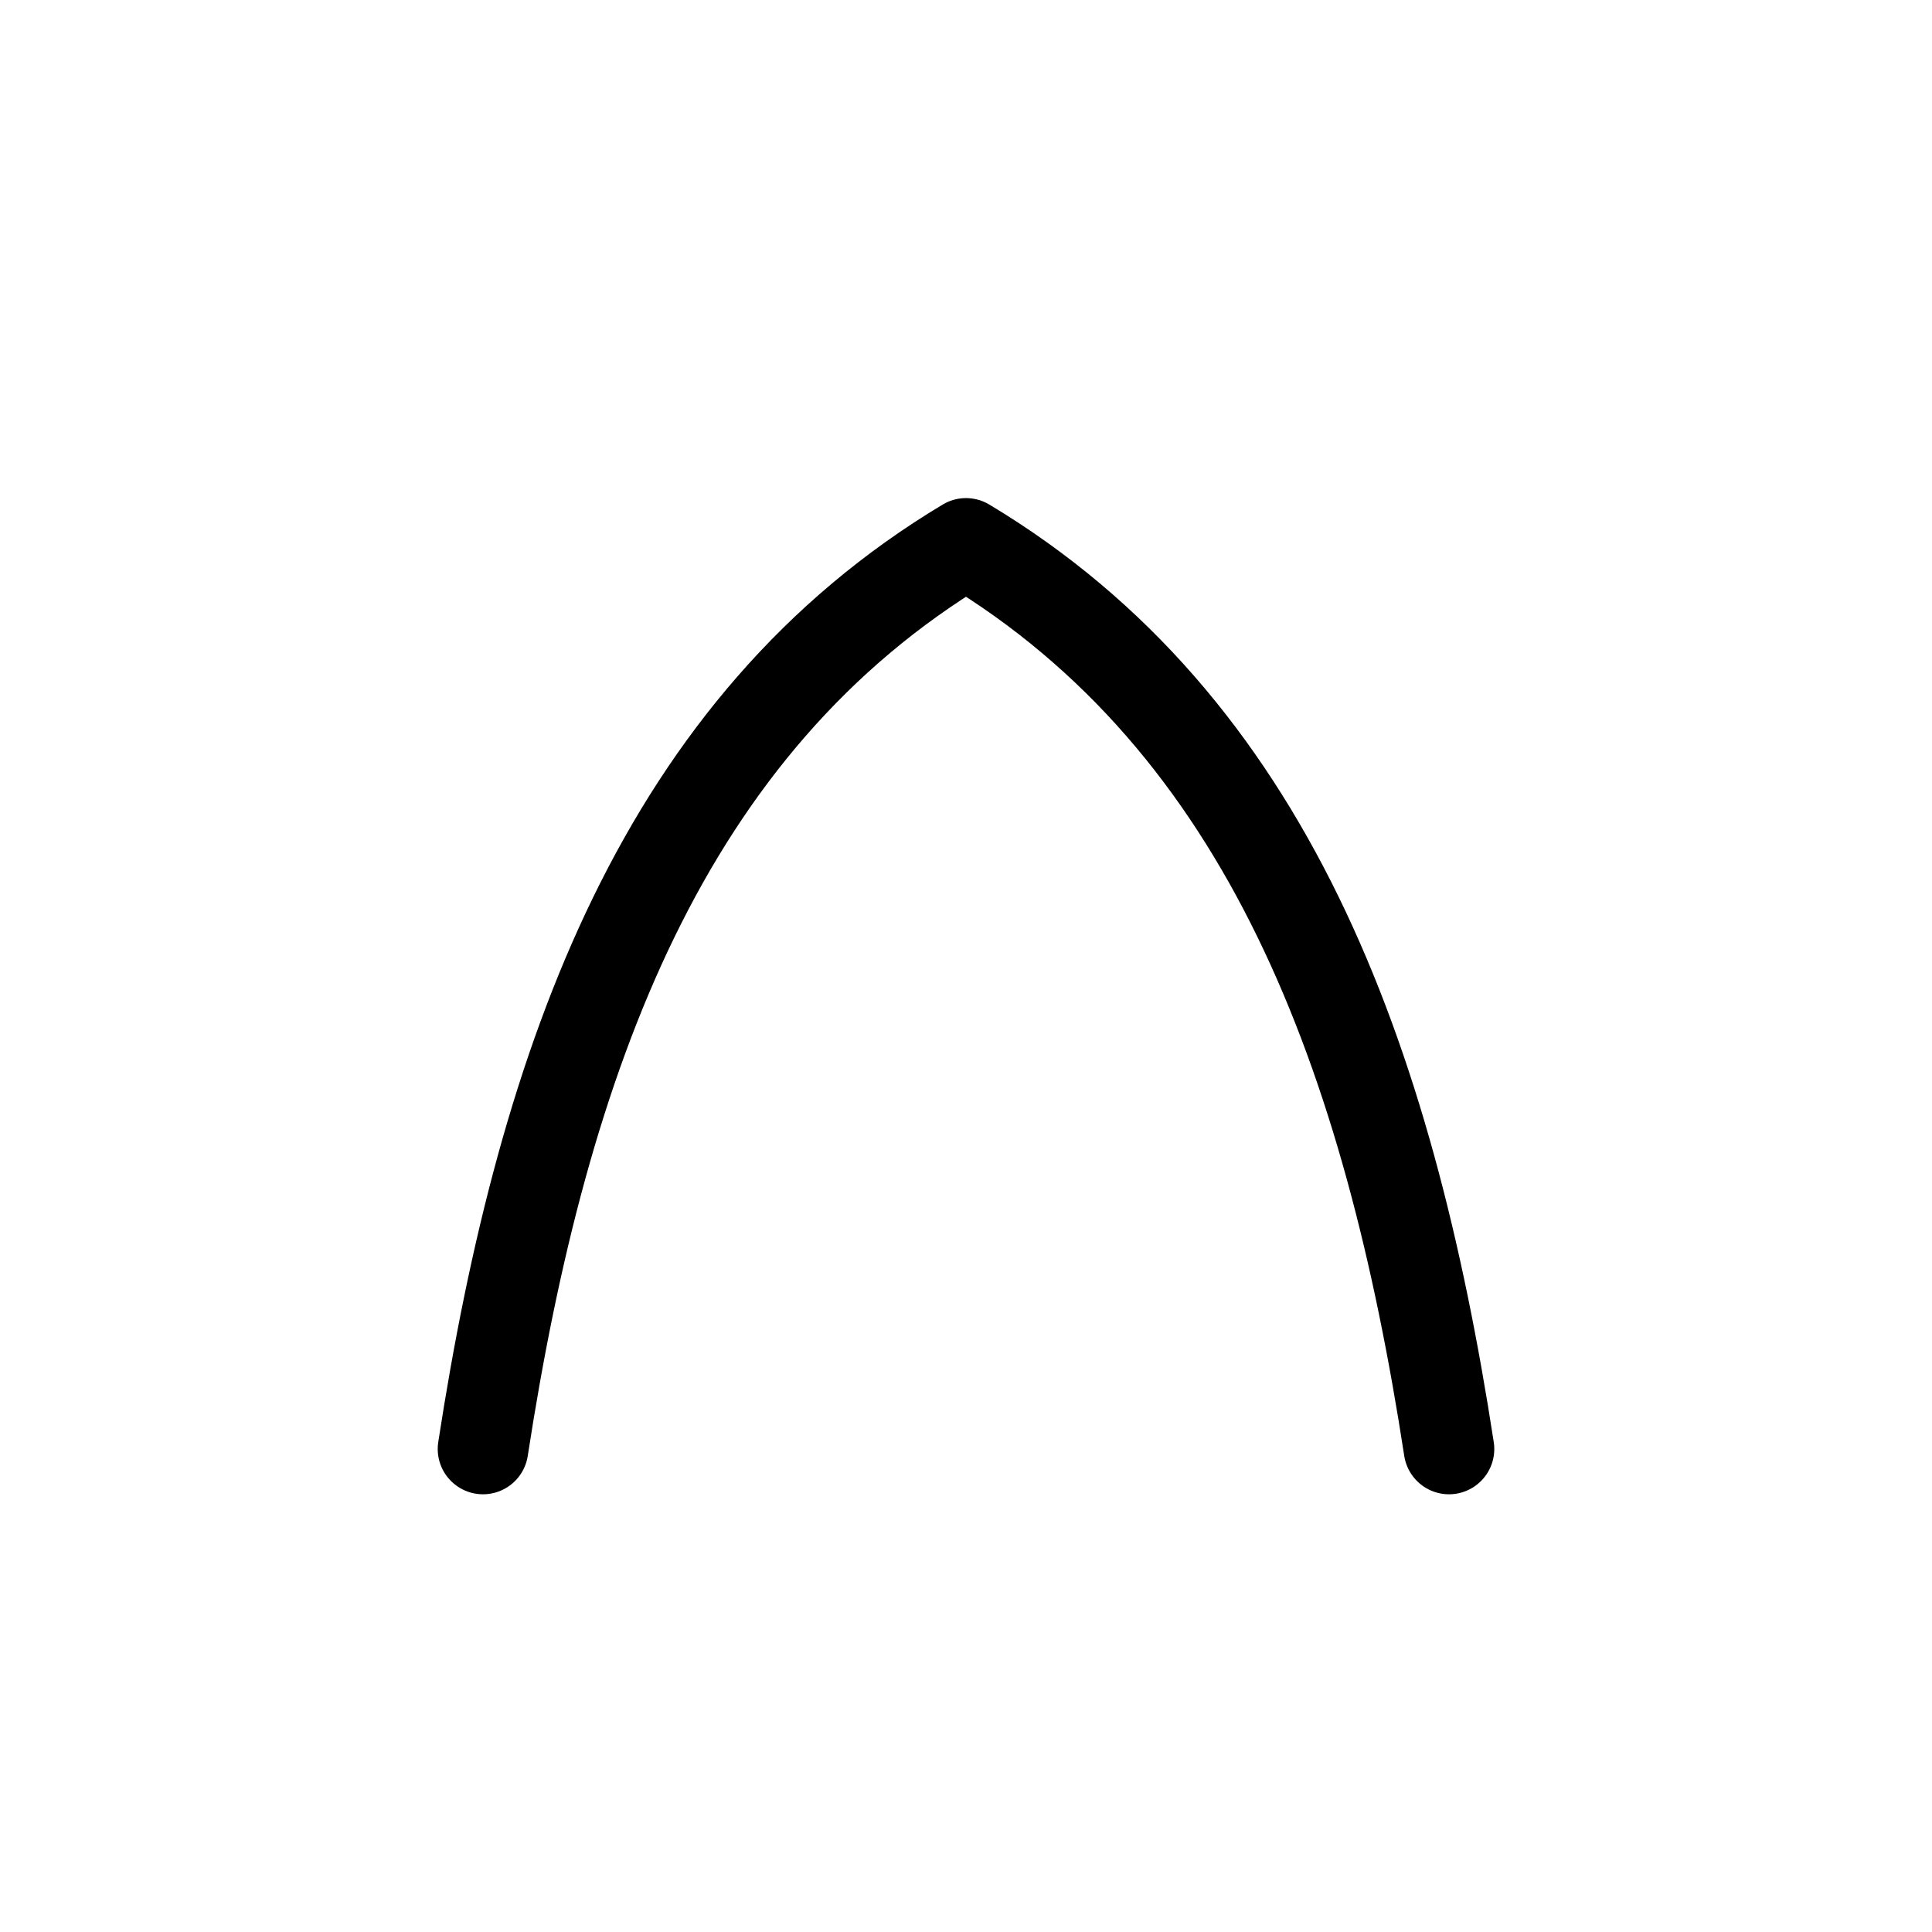
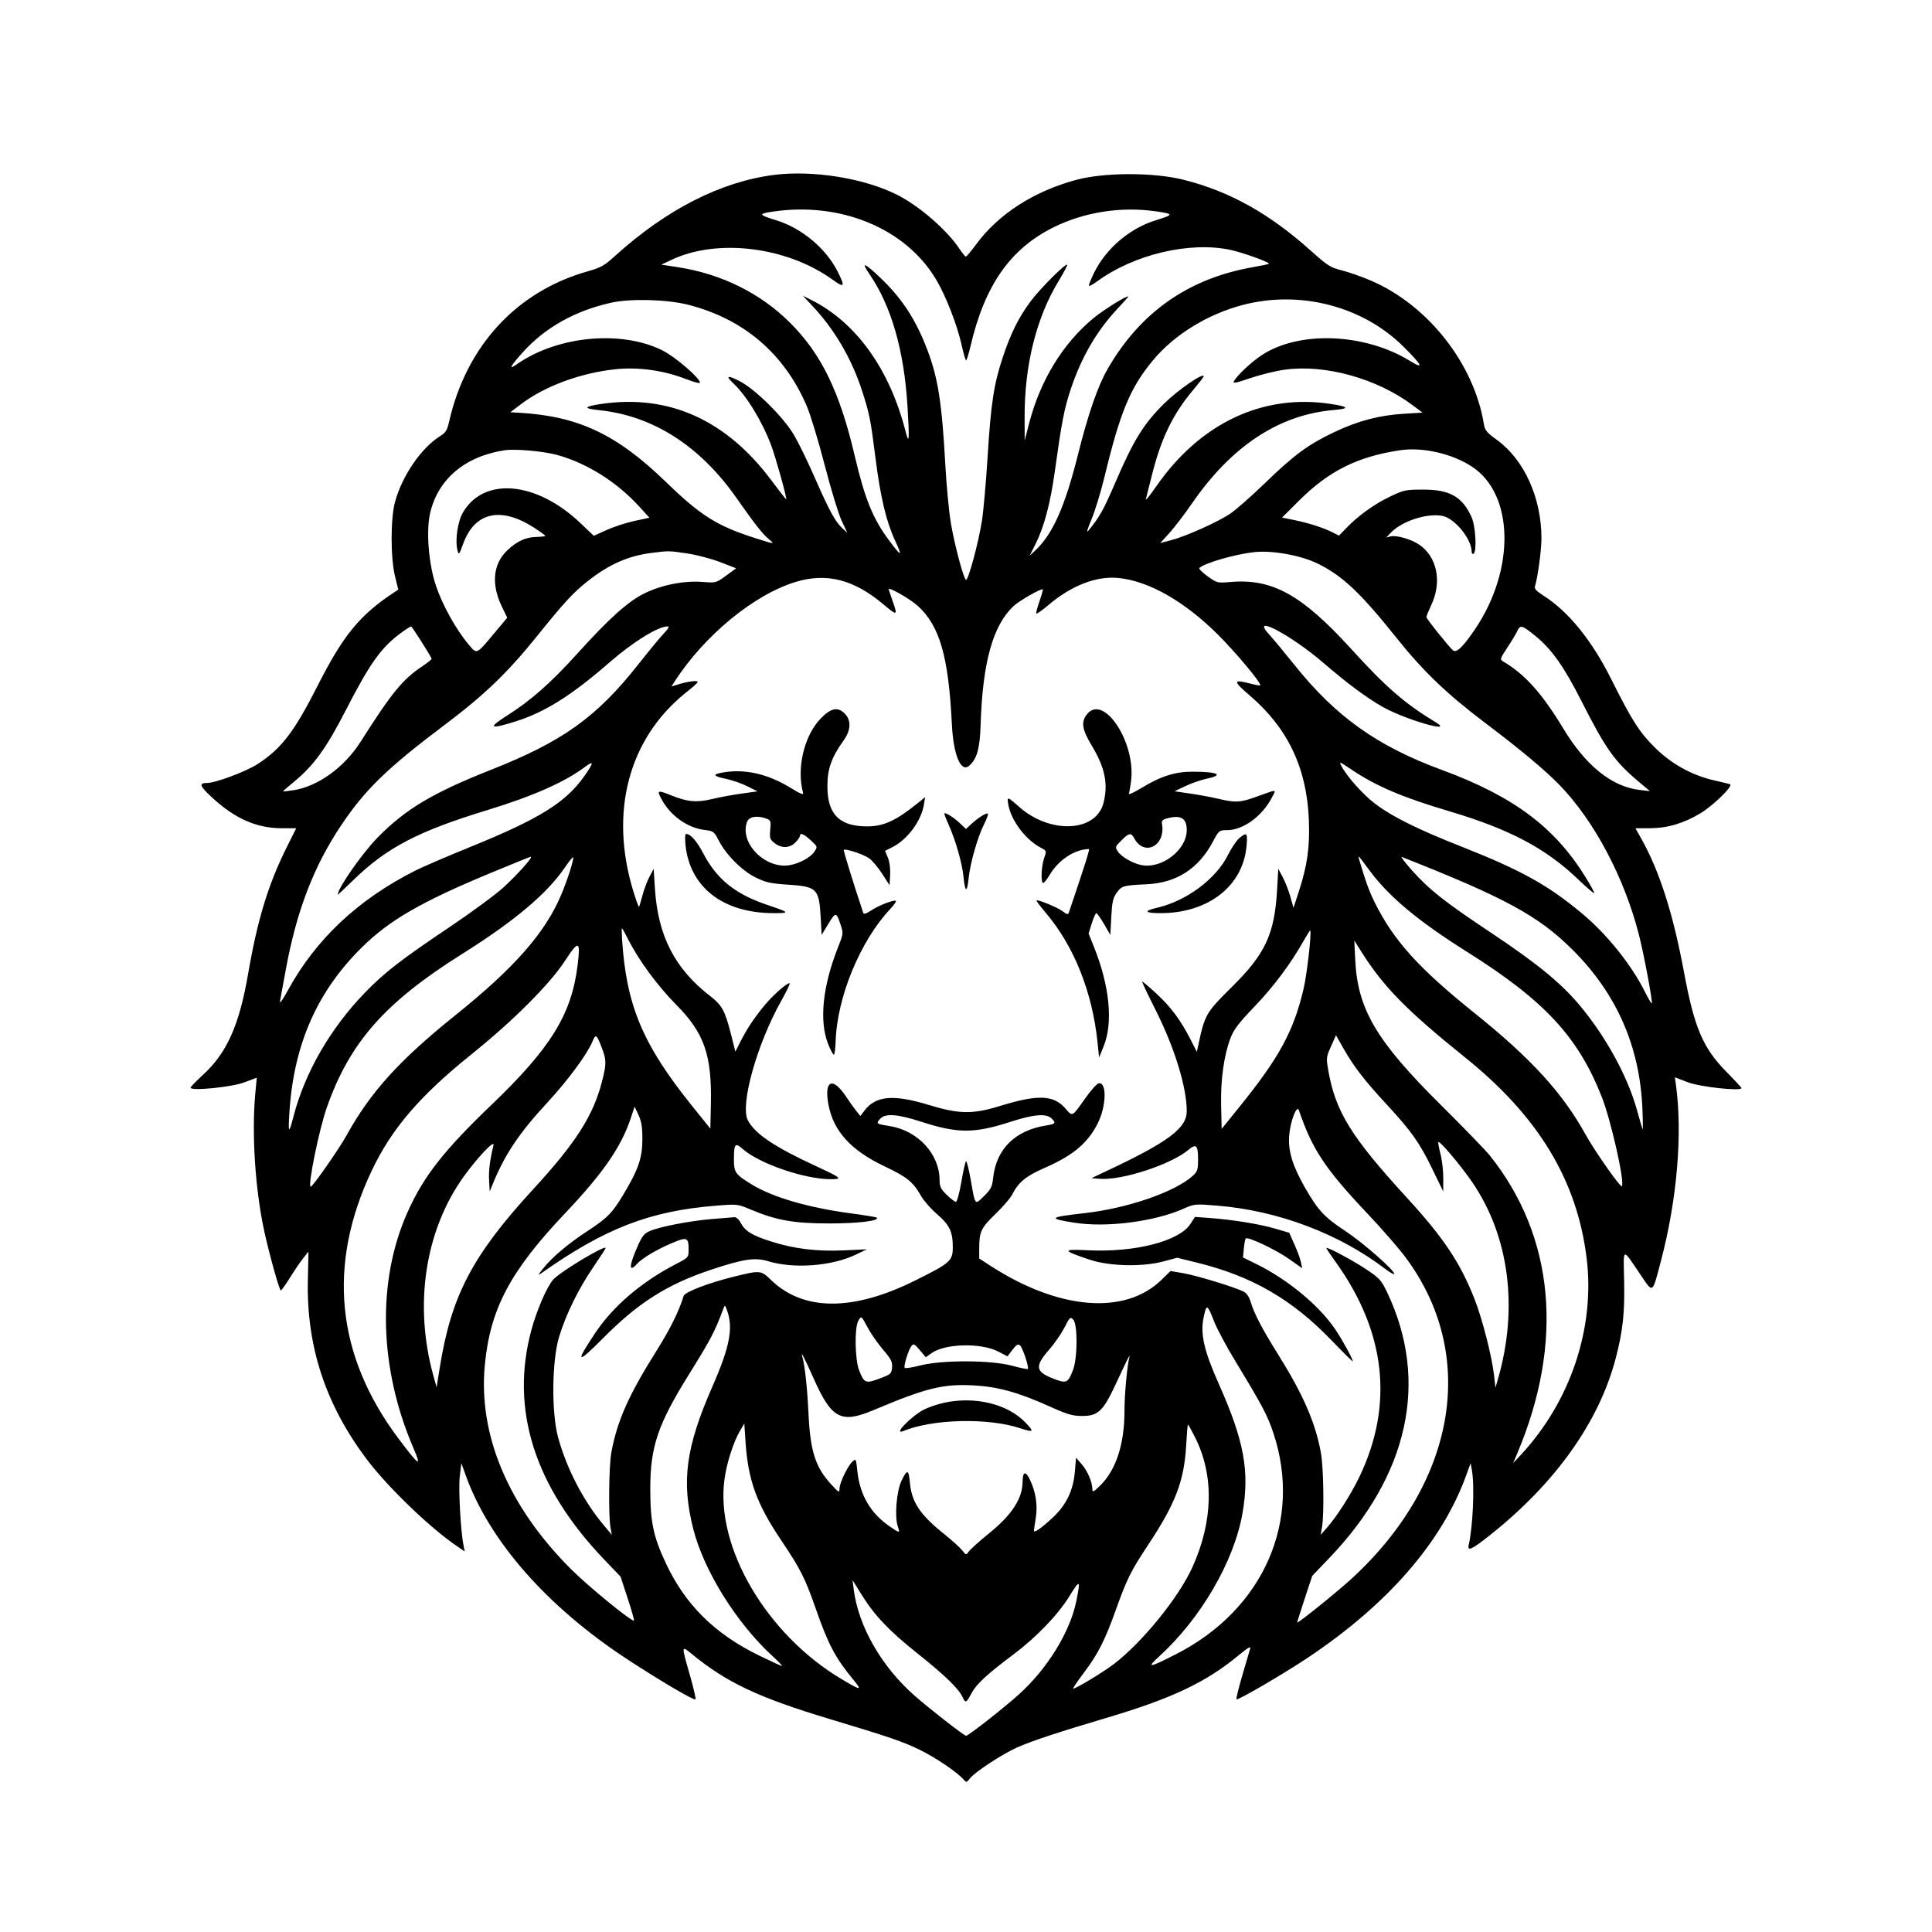
- <svg xmlns="http://www.w3.org/2000/svg" viewBox="0 0 64 64" fill="none">
-   <path d="M16 48C18 35 22 24 32 18C42 24 46 35 48 48" stroke="currentColor" stroke-width="3" stroke-linecap="round" stroke-linejoin="round" />
+ <svg xmlns="http://www.w3.org/2000/svg" viewBox="0 0 1024 1024" fill="currentColor">
+   <path d="M 410.500 92.674 C 382.247 96.200, 353.222 110.963, 326 135.655 C 320.356 140.775, 318.446 141.849, 311.500 143.811 C 273.703 154.487, 247.052 183.460, 237.988 223.727 C 237.040 227.940, 236.172 229.349, 233.512 230.993 C 223.376 237.257, 213.229 251.974, 209.377 266 C 206.963 274.785, 206.964 295.674, 209.379 305.500 L 211.098 312.500 208.834 314 C 190.579 326.095, 181.943 336.646, 168.320 363.500 C 155.929 387.924, 149.171 396.756, 136.644 404.895 C 130.382 408.964, 114.264 415, 109.662 415 C 105.191 415, 105.835 416.672, 112.747 423.010 C 124.704 433.974, 136.065 438.943, 149.259 438.979 L 157.018 439 152.135 448.750 C 142.229 468.531, 136.476 487.312, 131.536 516 C 126.807 543.463, 120.269 558.079, 107.463 569.813 C 103.908 573.070, 101 576.077, 101 576.496 C 101 578.354, 122.522 576.258, 129.293 573.742 L 136.087 571.217 135.293 579.858 C 133.349 601.041, 135.281 630.581, 140.043 652.466 C 142.765 664.980, 148.095 684.008, 148.864 683.959 C 149.214 683.937, 151.400 680.865, 153.722 677.132 C 156.043 673.400, 159.193 668.773, 160.722 666.850 L 163.500 663.354 163.170 678.427 C 162.394 713.839, 172.652 744.831, 194.803 774 C 205.703 788.354, 227.546 809.399, 241.527 819.018 L 246.312 822.311 245.685 819.177 C 244.139 811.443, 242.919 789.021, 243.691 782.500 L 244.519 775.500 246.858 782 C 259.372 816.777, 289.866 851.499, 332.390 879.393 C 349.779 890.800, 367.886 901.447, 368.630 900.703 C 368.936 900.398, 367.569 894.510, 365.593 887.619 C 361.078 871.875, 361.060 872.042, 366.750 876.711 C 385.102 891.767, 402.057 899.767, 439.500 911.039 C 471.535 920.683, 478.513 923.067, 487.500 927.441 C 495.918 931.538, 507.764 939.597, 510.864 943.335 C 512.111 944.838, 512.395 944.768, 514.162 942.522 C 516.819 939.143, 531.153 929.744, 539.017 926.223 C 546.709 922.779, 560.703 918.143, 586.144 910.610 C 621.198 900.230, 639.430 891.577, 656.857 877.048 C 661.008 873.588, 663.027 872.399, 662.673 873.624 C 662.375 874.656, 660.494 881.055, 658.493 887.844 C 656.493 894.634, 655.079 900.412, 655.352 900.686 C 656.033 901.366, 680.155 887.298, 693 878.730 C 735.590 850.321, 764.268 817.335, 777.098 782 L 779.459 775.500 780.172 779.500 C 781.612 787.580, 780.685 808.970, 778.471 818.750 C 777.623 822.498, 779.963 821.420, 790 813.436 C 824.619 785.900, 847.678 753.357, 856.426 719.688 C 860.156 705.333, 861.180 695.808, 860.826 678.752 C 860.453 660.711, 859.583 660.998, 869.654 675.845 C 876.294 685.636, 875.663 686.100, 880.439 667.913 C 888.866 635.820, 891.826 600.961, 888.309 575.243 L 887.726 570.987 894.613 573.632 C 901.047 576.104, 923 578.482, 923 576.708 C 923 576.406, 919.513 572.625, 915.250 568.306 C 902.558 555.445, 898.066 544.922, 892.498 515 C 886.747 484.092, 879.495 461.478, 869.862 444.409 L 866.809 439 874.655 438.974 C 883.794 438.944, 892.548 436.336, 901.284 431.042 C 908.312 426.782, 918.993 416.269, 916.931 415.639 C 916.144 415.399, 912.350 414.485, 908.500 413.608 C 896.723 410.924, 885.787 404.850, 877.017 396.121 C 868.870 388.011, 864.856 381.712, 854.002 360 C 843.598 339.190, 831.208 323.974, 817.761 315.493 C 814.495 313.433, 813.181 312.005, 813.532 310.898 C 815.013 306.233, 816.997 291.600, 816.999 285.338 C 817.003 263.876, 807.858 243.650, 793.414 233.175 C 787.922 229.192, 787.022 228.080, 786.441 224.551 C 781.187 192.669, 756.845 161.763, 726.774 148.797 C 721.974 146.727, 715.004 144.270, 711.285 143.335 C 705.124 141.788, 703.656 140.860, 694.784 132.903 C 672.742 113.136, 651.695 101.402, 627.274 95.266 C 611.491 91.300, 585.400 91.322, 570.500 95.314 C 547.981 101.346, 529.147 113.484, 517.326 129.583 C 514.734 133.113, 512.311 136, 511.940 136 C 511.569 136, 510.096 134.233, 508.667 132.073 C 501.967 121.949, 487.305 109.205, 475.500 103.244 C 458.218 94.518, 431.084 90.105, 410.500 92.674 M 409.151 112.228 C 401.764 113.360, 402.020 113.836, 411.619 116.819 C 425.020 120.983, 437.778 131.674, 443.960 143.921 C 448.038 151.999, 447.596 152.799, 441.499 148.378 C 417.253 130.794, 380.402 126.181, 356 137.676 L 350.500 140.266 359 141.563 C 382.321 145.120, 403.063 155.378, 418.842 171.158 C 435.369 187.684, 445.071 207.663, 453 241.500 C 458.400 264.538, 462.705 275.088, 471.462 286.738 C 477.930 295.342, 478.459 295.274, 474.345 286.370 C 469.675 276.263, 466.614 263.295, 463.989 242.500 C 461.418 222.127, 460.844 219.266, 456.870 207 C 451.396 190.108, 442.286 174.561, 430.569 162.116 L 425.500 156.732 430 158.988 C 453.844 170.941, 471.580 195.712, 480.023 228.851 C 481.854 236.037, 482.065 233.165, 481.003 215.545 C 479.206 185.744, 472.429 162.176, 460.771 145.180 C 456.183 138.492, 458.102 139.153, 466.538 147.166 C 478.187 158.232, 485.532 169.548, 491.699 185.934 C 497.215 200.588, 499.282 213.974, 501.051 246.500 C 501.650 257.500, 502.985 271.450, 504.019 277.500 C 505.940 288.735, 510.479 305.846, 511.929 307.317 C 513.005 308.409, 518.582 287.904, 520.448 276 C 521.267 270.775, 522.620 255.475, 523.456 242 C 525.202 213.827, 526.773 203.550, 531.507 189.329 C 535.711 176.695, 539.813 168.431, 546.134 159.856 C 550.980 153.283, 564.777 139.444, 565.632 140.299 C 565.876 140.543, 563.819 144.456, 561.062 148.995 C 549.294 168.371, 543 193.558, 543.067 221 L 543.098 233.500 545.456 224.382 C 551.332 201.652, 563.362 181.994, 579.585 168.613 C 585.061 164.095, 598 156.086, 598 157.214 C 598 157.396, 595.478 160.235, 592.395 163.523 C 581.253 175.404, 573.189 189.271, 567.500 206.329 C 564.070 216.611, 562.722 223.585, 559.031 250.146 C 556.717 266.795, 553.393 279.277, 548.873 288.297 L 545.763 294.500 548.467 292 C 557.913 283.267, 564.390 268.784, 571.428 240.650 C 576.674 219.682, 581.792 204.835, 586.818 196 C 604.066 165.685, 629.853 147.543, 664.158 141.590 C 668.540 140.829, 672.307 140.026, 672.528 139.806 C 673.252 139.082, 658.649 133.822, 652.001 132.413 C 630.542 127.863, 601.006 134.859, 581.570 149.096 C 579.409 150.679, 577.431 151.764, 577.174 151.507 C 576.916 151.250, 578.145 148.117, 579.903 144.546 C 586.208 131.738, 598.707 121.068, 612.381 116.819 C 622.316 113.732, 622.313 113.393, 612.346 111.978 C 594.058 109.382, 574.701 112.420, 558.500 120.429 C 535.533 131.783, 521.963 151.134, 514.448 183.250 C 513.450 187.512, 512.375 191, 512.058 191 C 511.741 191, 510.658 187.287, 509.651 182.750 C 507.308 172.190, 501.326 156.848, 496.160 148.153 C 480.032 121.006, 445.340 106.682, 409.151 112.228 M 324 160.426 C 304.805 164.686, 288.968 173.564, 277.095 186.719 C 270.545 193.977, 269.340 196.308, 273.750 193.195 C 295.107 178.117, 328.917 174.794, 350.895 185.612 C 357.782 189.003, 371 200.351, 371 202.875 C 371 203.376, 367.611 202.470, 363.469 200.862 C 351.492 196.211, 337.905 194.380, 325.624 195.763 C 307.145 197.843, 288.504 204.812, 276.006 214.314 L 270.500 218.500 275 218.755 C 306.465 220.538, 326.840 230.135, 353 255.493 C 371.527 273.451, 380.188 278.866, 400.811 285.381 C 410.926 288.576, 410.835 288.574, 407.228 285.538 C 404.078 282.888, 399.781 277.388, 390.428 264.039 C 370.939 236.224, 346.043 220.314, 317.415 217.381 C 308.959 216.515, 309.311 215.494, 318.541 214.122 C 354.430 208.784, 385.025 222.544, 409.007 254.808 C 413.115 260.335, 416.581 264.752, 416.710 264.623 C 417.195 264.139, 411.087 242.237, 408.719 235.965 C 403.863 223.105, 395.663 209.708, 388.586 203.076 C 384.287 199.046, 385.652 198.701, 392.250 202.150 C 400.562 206.495, 415.303 221.160, 420.892 230.645 C 423.208 234.575, 428.183 244.804, 431.946 253.377 C 439.660 270.949, 442.636 276.404, 446.457 279.973 L 449.104 282.446 446.062 275.947 C 444.389 272.372, 440.352 259.109, 437.091 246.474 C 433.829 233.838, 429.557 219.766, 427.598 215.202 C 415.630 187.330, 394.089 168.961, 364.622 161.501 C 353.446 158.671, 334.199 158.162, 324 160.426 M 659.036 161.543 C 640.237 166.399, 622.485 177.295, 611.117 190.955 C 599.105 205.389, 593.753 218.231, 585.467 252.500 C 583.472 260.750, 580.304 271.100, 578.426 275.500 C 576.430 280.178, 575.737 282.621, 576.756 281.384 C 582.850 273.991, 584.765 270.560, 591.417 255.126 C 600.846 233.249, 606.185 224.638, 616.920 213.992 C 624.218 206.755, 638 197.247, 638 199.450 C 638 199.761, 635.413 203.104, 632.250 206.877 C 621.511 219.689, 615.331 232.541, 610.437 252.233 C 609.034 257.880, 607.641 263.400, 607.343 264.500 C 607.044 265.600, 609.423 262.707, 612.629 258.072 C 635.960 224.336, 669.135 208.593, 705.308 214.094 C 715.058 215.576, 715.518 216.576, 706.799 217.329 C 677.933 219.823, 652.775 236.402, 631.854 266.719 C 627.809 272.580, 622.354 279.725, 619.732 282.597 L 614.964 287.819 620.648 286.335 C 628.418 284.306, 645.219 276.801, 651.854 272.397 C 654.856 270.403, 663.205 263.071, 670.407 256.104 C 686.010 241.008, 693.313 235.631, 707.138 229.057 C 719.729 223.071, 730.978 220.100, 744.085 219.302 L 753.960 218.700 748.730 214.777 C 729.783 200.564, 702.176 192.923, 680.756 195.964 C 675.949 196.646, 667.756 198.668, 662.550 200.458 C 655.163 202.997, 653.277 203.359, 653.964 202.106 C 655.753 198.843, 663.476 191.649, 669.076 188.029 C 688.956 175.180, 723.436 176.614, 747.300 191.283 C 754.955 195.988, 753.945 193.763, 743.878 183.742 C 722.416 162.377, 689.324 153.719, 659.036 161.543 M 267.500 238.643 C 246.550 241.801, 232.177 253.893, 227.990 271.884 C 225.773 281.408, 227.145 298.726, 231.040 310.386 C 234.468 320.646, 241.698 333.664, 248.352 341.556 C 252.890 346.938, 252.290 347.218, 262.538 334.945 L 268.847 327.390 265.968 321.445 C 260.281 309.700, 261.297 298.953, 268.769 291.794 C 273.867 286.911, 278.614 284.701, 284.244 284.592 C 286.853 284.541, 288.987 284.275, 288.985 284 C 288.984 283.725, 286.275 281.756, 282.966 279.623 C 265.407 268.310, 251.589 271.461, 245.500 288.166 C 243.324 294.136, 243.150 294.337, 242.466 291.664 C 241.114 286.382, 242.573 276.404, 245.404 271.574 C 256.534 252.581, 284.299 255.092, 307.568 277.194 L 314.729 283.997 321.544 280.907 C 325.292 279.208, 331.928 277.050, 336.291 276.111 L 344.223 274.405 338.861 268.525 C 326.927 255.439, 311.066 245.464, 295.307 241.135 C 288.069 239.147, 273.074 237.803, 267.500 238.643 M 742 238.648 C 719.484 242.029, 704.337 249.595, 688.505 265.367 L 679.511 274.327 685.893 275.629 C 693.597 277.200, 701.234 279.639, 706.101 282.082 L 709.703 283.889 713.601 279.848 C 719.940 273.278, 728.415 267.181, 736.719 263.215 C 744.092 259.695, 745.024 259.500, 754.500 259.500 C 768.418 259.500, 775.074 263.297, 779.919 274 C 782.121 278.865, 782.869 292.345, 781 293.500 C 780.450 293.840, 779.996 293.304, 779.990 292.309 C 779.954 285.569, 770.955 274.645, 764.430 273.421 C 756.143 271.866, 742.846 276.277, 736.972 282.529 L 734.771 284.873 736.890 284.319 C 740.048 283.493, 747.986 285.768, 752.313 288.740 C 761.666 295.165, 764.343 308.346, 758.737 320.371 C 757.232 323.600, 756 326.592, 756 327.021 C 756 327.937, 768 342.935, 770.167 344.728 C 771.981 346.228, 775.570 342.748, 781.896 333.353 C 803.168 301.760, 802.445 262.110, 780.328 247.430 C 769.802 240.443, 754.061 236.836, 742 238.648 M 345.161 293.076 C 332.831 294.675, 322.613 299.215, 311.470 308.044 C 303.675 314.221, 299.066 319.227, 284.354 337.500 C 269.010 356.557, 256.722 368.363, 236 383.953 C 205.271 407.072, 193.542 418.442, 180.812 437.453 C 166.234 459.221, 157.168 482.868, 151.464 514 C 150.103 521.425, 148.741 528.850, 148.436 530.500 C 148.084 532.399, 149.646 530.277, 152.690 524.717 C 167.484 497.700, 189.933 476.642, 220.174 461.412 C 224.138 459.416, 237.308 453.751, 249.440 448.824 C 286.009 433.972, 300.042 425.222, 309.851 411.160 C 314.825 404.030, 314.843 402.917, 309.928 406.576 C 299.055 414.672, 282.369 422.027, 258 429.467 C 221.528 440.602, 205.007 449.244, 187.279 466.462 C 182.725 470.884, 179 474.374, 179 474.218 C 179 470.803, 192.111 452.051, 200.333 443.706 C 215.015 428.806, 229.547 420.141, 260.101 408.068 C 298.391 392.938, 316.243 380.144, 338.537 351.853 C 343.892 345.059, 349.877 337.813, 351.839 335.750 C 354.294 333.169, 354.913 332, 353.825 332 C 348.809 332, 335.446 340.280, 323.117 351.027 C 302.973 368.588, 288.761 377.519, 273.198 382.397 C 259.437 386.712, 258.290 385.892, 268.792 379.250 C 281.266 371.361, 291.963 361.939, 305.678 346.761 C 322.817 327.794, 332.759 318.851, 341.524 314.521 C 350.674 309.999, 362.637 307.654, 372.500 308.447 C 379.419 309.003, 379.562 308.964, 384.838 305.111 L 390.176 301.213 381.838 297.981 C 377.252 296.203, 369.450 294.133, 364.500 293.381 C 354.655 291.886, 354.370 291.881, 345.161 293.076 M 664.500 292.665 C 654.266 293.850, 638.712 298.355, 635.688 301.011 C 635.242 301.403, 637.178 303.377, 639.992 305.399 C 645.039 309.025, 645.203 309.066, 652.304 308.463 C 674.459 306.583, 690.133 315.322, 716.379 344.188 C 734.724 364.364, 744.587 372.909, 761 382.847 C 771.398 389.143, 744.512 381.314, 732.785 374.631 C 724.176 369.725, 714 362.165, 701.520 351.405 C 684.216 336.485, 662.291 324.976, 672.650 336.250 C 674.798 338.587, 680.906 345.941, 686.224 352.591 C 707.988 379.805, 729.938 395.441, 764 407.993 C 802.184 422.065, 823.996 438.341, 840.463 465.050 C 842.958 469.097, 845 472.828, 845 473.342 C 845 473.855, 841.264 470.689, 836.697 466.305 C 819.363 449.663, 800.159 439.483, 768.191 429.991 C 743.306 422.601, 729.650 416.795, 716.500 408.012 C 709.705 403.474, 709.639 403.451, 711.044 406.129 C 713.917 411.604, 722.569 421.269, 728.806 425.971 C 738.133 433.002, 751.090 439.424, 775.121 448.925 C 806.347 461.270, 820.532 469.154, 838.500 484.148 C 851.629 495.104, 864.452 511.031, 871.673 525.352 C 873.574 529.121, 875.285 532.046, 875.477 531.852 C 876.081 531.243, 871.357 505.954, 868.687 495.500 C 860.947 465.189, 845.006 435.090, 826.669 416.165 C 819.043 408.293, 805.531 396.990, 787.598 383.480 C 767.061 368.007, 754.509 356.001, 740.330 338.267 C 721.206 314.345, 711.900 305.512, 698.927 298.963 C 689.833 294.372, 674.297 291.530, 664.500 292.665 M 422 308.349 C 399.866 314.965, 373.445 336.635, 357.598 361.171 L 355.873 363.842 360.596 362.421 C 363.193 361.640, 366.623 361, 368.218 361 C 370.902 361, 370.543 361.463, 363.414 367.198 C 333.147 391.546, 322.864 430.449, 335.643 472.257 C 337.115 477.073, 338.479 480.854, 338.675 480.658 C 338.871 480.463, 339.697 477.746, 340.511 474.621 C 341.324 471.496, 342.995 467.040, 344.222 464.720 L 346.454 460.500 347.135 471.118 C 348.737 496.075, 357.724 513.514, 376.415 527.934 C 382.680 532.768, 384.297 535.744, 387.460 548.255 L 389.769 557.389 392.519 551.945 C 395.973 545.106, 400.094 538.960, 405.678 532.320 C 410.207 526.936, 417.756 520.422, 418.549 521.215 C 418.799 521.466, 416.756 525.683, 414.007 530.586 C 401.186 553.454, 392.180 585.645, 396.348 593.706 C 400.100 600.963, 410.336 607.833, 433 618.309 C 446.072 624.351, 446.777 625, 440.265 625 C 426.445 625, 402.524 616.789, 393.653 609 C 389.560 605.406, 389 606.117, 389 614.907 C 389 621.422, 389.845 622.558, 398.686 627.938 C 409.560 634.554, 428.594 640.109, 450.322 643.009 C 457.951 644.027, 464.420 645.087, 464.697 645.364 C 466.382 647.049, 454.899 648.456, 439.500 648.451 C 420.696 648.445, 411.526 646.818, 397.804 641.053 C 390.846 638.129, 390.779 638.122, 379.160 639.065 C 344.304 641.894, 320.695 651.038, 287.020 674.754 C 284.937 676.221, 285.081 675.824, 287.926 672.265 C 292.656 666.346, 301.077 659.217, 311.026 652.709 C 321.919 645.582, 324.459 643.020, 330.324 633.248 C 338.337 619.896, 340.439 613.835, 340.472 604 C 340.494 597.464, 340.020 594.460, 338.424 591 L 336.347 586.500 334.549 592 C 329.433 607.652, 319.918 621.521, 299.561 643 C 270.387 673.781, 259.858 693.643, 256.985 723.314 C 253.390 760.446, 269.324 798.337, 302.488 831.517 C 311.599 840.632, 334.003 859, 336.011 859 C 336.313 859, 334.840 853.749, 332.738 847.332 L 328.916 835.664 320.136 826.481 C 283.250 787.897, 270.294 747.029, 281.624 705 C 284.497 694.343, 289.956 681.772, 293.291 678.130 C 297.142 673.924, 321 659.601, 321 661.494 C 321 661.782, 318.088 666.282, 314.529 671.495 C 306.596 683.114, 299.985 696.572, 296.352 708.500 C 292.492 721.173, 292.211 748.729, 295.808 761.857 C 300.371 778.514, 309.278 795.624, 320.087 808.500 L 324.285 813.500 323.581 809.663 C 322.445 803.473, 322.719 777.062, 323.992 770.044 C 327.019 753.350, 333.057 739.683, 347.712 716.355 C 355.203 704.429, 359.863 695.043, 362.351 686.867 C 362.989 684.768, 375.674 679.919, 389.251 676.584 C 403.010 673.205, 403.273 673.231, 408.786 678.535 C 425.862 694.964, 452.005 695.069, 484.762 678.840 C 503.712 669.452, 505 668.314, 505 660.962 C 505 652.805, 503.259 649.199, 496.526 643.409 C 493.386 640.709, 489.660 636.475, 488.245 634 C 483.856 626.321, 480.902 623.930, 468.500 618.020 C 450.939 609.651, 441.696 599.428, 439.097 585.500 C 436.654 572.408, 441.340 570.441, 448.625 581.500 C 450.436 584.250, 452.842 587.625, 453.971 589 L 456.025 591.500 458.122 588.715 C 464.096 580.778, 473.420 579.914, 492.040 585.574 C 508.478 590.570, 515.355 590.679, 530.029 586.179 C 550.292 579.964, 558.440 580.297, 564.765 587.599 C 568.537 591.953, 568.081 592.200, 575.413 581.845 C 578.271 577.809, 581.370 574.360, 582.301 574.180 C 586.750 573.324, 586.437 586.233, 581.785 595.475 C 576.559 605.856, 568.659 612.479, 553.763 618.966 C 543.759 623.323, 539.742 626.633, 536.412 633.263 C 535.518 635.044, 531.531 639.650, 527.552 643.500 C 519.846 650.955, 519 652.801, 519 662.147 L 519 667.044 525.151 671.019 C 561.187 694.311, 596.237 697.170, 615.555 678.395 L 620.421 673.665 627.229 674.833 C 634.248 676.036, 654.520 682.224, 659.072 684.552 C 660.769 685.420, 662.083 687.334, 662.935 690.184 C 664.771 696.317, 669.081 704.546, 677.524 718.039 C 690.706 739.103, 697.220 754.092, 700.105 770 C 701.534 777.877, 701.895 802.667, 700.680 809.500 L 699.969 813.500 703.073 810 C 708.532 803.846, 716.019 792.141, 720.546 782.684 C 738.825 744.495, 734.510 705.774, 707.851 668.765 C 705.183 665.061, 703 661.793, 703 661.503 C 703 660.505, 717.508 668.282, 724.704 673.138 C 731.237 677.546, 732.228 678.675, 735.340 685.250 C 757.504 732.080, 746.605 781.860, 704.572 825.775 L 695.500 835.253 691.420 847.627 C 689.176 854.432, 687.432 860, 687.544 860 C 688.590 860, 709.383 843.200, 716.720 836.427 C 772.317 785.100, 783.377 717.401, 744.577 665.907 C 741.016 661.181, 732.183 651.056, 724.947 643.407 C 702.362 619.530, 695.516 609.228, 688.463 588.500 C 687.355 585.244, 683.865 594.340, 683.282 602 C 682.670 610.044, 685.085 617.950, 691.682 629.500 C 698.460 641.368, 702.011 645.201, 712.762 652.260 C 722.144 658.419, 739 673.156, 739 675.200 C 739 675.745, 736.862 674.564, 734.250 672.574 C 709.605 653.802, 677.317 641.640, 645.144 639.012 C 633.400 638.052, 633.062 638.083, 627.336 640.627 C 611.823 647.520, 586.356 650.772, 569.282 648.039 C 555.173 645.781, 555.887 645.148, 575 642.974 C 597.868 640.373, 622.943 631.690, 632.250 623.149 C 634.688 620.912, 635 619.916, 635 614.372 C 635 606.922, 634.002 605.979, 629.831 609.489 C 620.663 617.203, 594.610 625.716, 583 624.792 L 578.500 624.434 586.500 620.669 C 619.282 605.240, 629 597.980, 629 588.916 C 629 576.198, 622.482 555.095, 612.376 535.090 C 608.352 527.124, 605.206 520.460, 605.385 520.282 C 605.564 520.103, 608.957 522.963, 612.926 526.638 C 620.678 533.815, 625.773 540.668, 631.039 551 L 634.352 557.500 635.210 553.500 C 638.590 537.751, 639.279 536.568, 652.929 523.089 C 670.694 505.546, 675.530 495.134, 676.892 471.500 L 677.526 460.500 679.912 465 C 681.224 467.475, 683.038 472.127, 683.944 475.338 L 685.591 481.175 688.303 472.838 C 692.951 458.555, 694.294 449.041, 693.718 434.500 C 692.628 406.992, 682.541 385.827, 662.276 368.523 C 653.382 360.929, 653.462 359.895, 662.750 362.331 C 665.638 363.088, 668 363.476, 668 363.193 C 668 361.347, 654.917 345.719, 645.602 336.438 C 627.714 318.615, 608.716 307.832, 592.538 306.321 C 581.040 305.248, 567.902 310.345, 555.855 320.551 C 552.360 323.513, 549.380 325.591, 549.234 325.170 C 549.088 324.749, 549.877 321.765, 550.987 318.538 C 552.097 315.312, 552.875 312.542, 552.716 312.383 C 551.994 311.661, 540.151 318.433, 537.120 321.302 C 526.148 331.684, 520.767 351.244, 519.734 384.500 C 519.351 396.835, 517.725 402.494, 513.573 405.939 C 509.233 409.542, 505.319 400.056, 504.520 384 C 502.724 347.857, 498.103 331.778, 486.452 321.130 C 482.458 317.480, 471 310.962, 471 312.340 C 471 312.466, 471.900 315.130, 473 318.260 C 475.902 326.516, 475.693 326.596, 468.023 320.155 C 452.577 307.186, 438.215 303.502, 422 308.349 M 213.003 335.112 C 202.101 343.010, 196.184 351.270, 182.951 377.066 C 173.077 396.313, 166.303 405.684, 156.250 414.002 C 152.813 416.846, 150 419.291, 150 419.435 C 150 419.579, 152.566 419.295, 155.703 418.803 C 168.536 416.790, 182.520 406.680, 191.063 393.238 C 207.693 367.070, 213.411 360.067, 223.757 353.198 C 226.673 351.262, 228.933 349.412, 228.780 349.088 C 227.477 346.342, 218.367 332.063, 217.900 332.035 C 217.570 332.016, 215.367 333.401, 213.003 335.112 M 804.158 334.552 C 803.519 335.956, 801.149 339.885, 798.891 343.283 C 795.173 348.881, 794.950 349.559, 796.524 350.481 C 808.222 357.341, 817.190 367.314, 828.553 386.100 C 840.509 405.869, 854.280 416.946, 869.071 418.693 L 874.500 419.335 868.500 414.283 C 855.748 403.547, 851.050 396.922, 838.162 371.500 C 828.871 353.174, 822.364 344.004, 813.649 336.952 C 806.630 331.273, 805.753 331.051, 804.158 334.552 M 434.936 380.873 C 426.198 389.938, 422.090 407.336, 425.645 420.229 C 425.990 421.483, 424.147 420.740, 418.939 417.530 C 406.663 409.961, 394.019 407.246, 382.125 409.625 C 377.523 410.545, 378.288 411.453, 384.799 412.798 C 387.988 413.456, 393.051 415.219, 396.049 416.716 L 401.500 419.436 393 420.619 C 388.325 421.270, 381.350 422.562, 377.500 423.492 C 369.288 425.475, 364.363 425.034, 355.721 421.543 C 348.533 418.640, 348.052 418.825, 350.582 423.523 C 355.317 432.314, 364.296 438.761, 373.369 439.881 C 378.167 440.473, 378.494 440.714, 380.930 445.450 C 384.865 453.101, 393.239 461.500, 400.491 465.070 C 405.899 467.733, 408.371 468.279, 417.825 468.903 C 432.969 469.903, 434.133 471.063, 434.968 486 L 435.500 495.500 438.946 489.812 C 442.902 483.283, 443.270 483.288, 445.463 489.887 C 447.058 494.692, 447.042 494.842, 444.155 502.126 C 436.012 522.671, 434.118 541.065, 438.891 553.250 C 440.130 556.413, 441.493 559, 441.920 559 C 442.347 559, 442.787 555.915, 442.897 552.144 C 443.583 528.662, 455.907 498.715, 471.858 481.768 C 473.789 479.716, 475.132 477.799, 474.841 477.508 C 474.015 476.682, 465.904 479.811, 461.729 482.567 C 459.012 484.360, 457.839 484.699, 457.529 483.778 C 452.766 469.622, 446.922 450.745, 447.212 450.454 C 448.062 449.605, 457.947 452.901, 460.739 454.965 C 462.385 456.182, 465.480 459.885, 467.616 463.193 L 471.500 469.208 471.797 463.685 C 471.975 460.385, 471.492 456.720, 470.597 454.577 L 469.098 450.991 473.090 448.954 C 481.106 444.865, 488.309 435.065, 489.717 426.332 L 490.335 422.500 486.918 425.280 C 475.079 434.909, 468.443 438, 459.612 438 C 444.965 438, 438.616 431.672, 438.543 417 C 438.496 407.660, 440.641 401.504, 447.057 392.571 C 450.957 387.139, 451.274 381.985, 447.926 378.421 C 444.198 374.453, 440.440 375.162, 434.936 380.873 M 576.073 378.635 C 572.898 382.671, 573.492 386.601, 578.549 395 C 585.664 406.819, 587.441 415.393, 584.881 425.558 C 580.970 441.090, 556.584 442.229, 540.164 427.646 C 533.857 422.044, 533.590 421.999, 534.471 426.695 C 536.055 435.143, 543.754 445.236, 551.778 449.385 C 554.746 450.920, 554.767 450.989, 553.436 454.720 C 551.901 459.022, 551.542 468, 552.905 468 C 553.403 468, 554.939 466.087, 556.320 463.750 C 561.039 455.759, 569.561 450.145, 577.177 450.012 C 577.722 450.002, 574.496 460.175, 566.456 483.825 C 566.114 484.829, 565.380 484.658, 563.420 483.116 C 560.851 481.095, 550.058 476.608, 549.385 477.281 C 549.192 477.475, 551.478 480.520, 554.465 484.049 C 569.296 501.571, 578.980 525.894, 581.719 552.500 L 582.543 560.500 584.976 554.500 C 590.022 542.059, 588.153 522.702, 579.922 502.146 L 576.969 494.773 578.667 489.386 C 579.601 486.424, 580.690 484, 581.087 484 C 581.484 484, 583.315 486.587, 585.155 489.750 L 588.500 495.500 589 486 C 589.412 478.170, 589.907 475.929, 591.816 473.252 C 594.490 469.504, 595.335 469.260, 607.674 468.686 C 623.548 467.948, 635.198 460.486, 642.829 446.169 C 646.066 440.096, 646.183 440, 650.362 440 C 658.891 440, 669.035 432.594, 674.179 422.609 C 676.478 418.148, 677.404 418.166, 665.500 422.437 C 657.307 425.376, 654.749 425.506, 646 423.423 C 642.425 422.572, 635.675 421.316, 631 420.631 L 622.500 419.387 628.339 416.622 C 631.551 415.101, 636.613 413.346, 639.589 412.722 C 648.970 410.754, 645.579 409.036, 632.273 409.014 C 622.679 408.998, 615.309 411.360, 604.538 417.904 C 600.823 420.161, 598.016 421.401, 598.300 420.661 C 598.584 419.920, 599.122 416.873, 599.495 413.889 C 602.063 393.334, 584.868 367.453, 576.073 378.635 M 502.638 436.750 C 506.396 445.019, 509.981 457.508, 510.686 464.782 C 511.496 473.133, 512.578 473.421, 513.390 465.500 C 514.213 457.466, 518.201 443.509, 521.580 436.843 C 522.985 434.070, 523.893 431.560, 523.598 431.265 C 522.925 430.592, 518.366 433.453, 514.745 436.821 L 511.991 439.383 508.745 436.312 C 505.767 433.493, 501.934 431, 500.578 431 C 500.274 431, 501.201 433.587, 502.638 436.750 M 395.975 435.565 C 391.702 446.803, 405.770 460.954, 418.788 458.512 C 424.017 457.531, 429.708 454.375, 431.682 451.362 C 433.375 448.779, 433.353 448.711, 429.712 445.375 C 425.979 441.954, 424 441.147, 424 443.045 C 424 443.620, 422.895 445.195, 421.545 446.545 C 418.478 449.612, 414.194 449.727, 410.523 446.839 C 408.040 444.886, 407.822 444.208, 408.249 439.762 C 408.680 435.272, 408.511 434.764, 406.296 433.922 C 401.423 432.070, 397.039 432.768, 395.975 435.565 M 618 433.919 C 616.237 434.426, 615.606 435.208, 615.859 436.569 C 618.026 448.233, 606.462 454.262, 601.128 444.250 C 599.507 441.207, 598.396 441.404, 594.346 445.454 C 591.061 448.739, 590.968 449.022, 592.438 451.264 C 594.264 454.052, 600.170 457.501, 604.794 458.480 C 615.610 460.772, 629 450.531, 629 439.966 C 629 433.498, 625.723 431.696, 618 433.919 M 363.331 447.891 C 365.675 470.316, 383.235 483.920, 409.917 483.983 C 418.928 484.004, 418.674 483.655, 406.765 479.651 C 389.664 473.901, 379.974 466.091, 372.653 452.159 C 369.236 445.657, 365.990 442, 363.635 442 C 363.110 442, 362.979 444.526, 363.331 447.891 M 656.826 444.255 C 655.356 445.490, 652.713 449.410, 650.953 452.966 C 644.592 465.820, 628.931 477.521, 613.250 481.134 C 605.893 482.829, 606.717 484.003, 615.250 483.985 C 640.414 483.934, 658.704 469.685, 660.673 448.598 C 661.345 441.402, 660.867 440.862, 656.826 444.255 M 259.500 462.925 C 223.187 478.038, 206.617 487.605, 192.083 501.852 C 168.245 525.219, 155.801 553.283, 153.426 589.033 C 152.644 600.805, 153.072 601.420, 155.492 592 C 161.492 568.641, 175.008 545.166, 193.412 526.138 C 203.747 515.454, 212.529 508.652, 238.500 491.217 C 250.050 483.463, 262.891 473.994, 267.035 470.174 C 274.598 463.204, 282.844 453.919, 281.317 454.093 C 280.868 454.144, 271.050 458.119, 259.500 462.925 M 299.416 459.748 C 289.926 473.679, 272.753 488.141, 245 505.575 C 203.925 531.377, 185.352 552.464, 173.177 587.119 C 169.118 598.670, 162.951 629, 164.660 629 C 165.717 629, 179.695 608.995, 183.684 601.774 C 196.389 578.774, 211.642 561.942, 241.500 537.975 C 272.638 512.980, 288.962 494.394, 297.433 474.293 C 300.907 466.049, 304.385 455.051, 303.726 454.392 C 303.510 454.176, 301.570 456.586, 299.416 459.748 M 720.347 455.500 C 723.960 467.626, 725.749 472.539, 728.724 478.500 C 738.754 498.600, 751.954 513.209, 781.517 536.929 C 811.505 560.989, 828.168 579.226, 840.412 601.387 C 845.198 610.048, 858.844 629.489, 859.604 628.729 C 861.334 626.999, 853.876 593.804, 848.959 581.349 C 836.371 549.461, 818.602 530.320, 777.701 504.585 C 751.256 487.947, 735.988 475.154, 725.441 460.801 C 719.898 453.257, 719.581 452.927, 720.347 455.500 M 748.428 461.367 C 757.569 471.601, 765.723 478.036, 790.167 494.301 C 814.131 510.248, 827.022 520.739, 836.699 532.169 C 850.830 548.860, 862.564 570.148, 867.582 588.198 C 869.005 593.314, 870.359 597.950, 870.593 598.500 C 870.826 599.050, 870.787 594.100, 870.504 587.500 C 869.095 554.558, 856.830 526.657, 833.564 503.471 C 815.462 485.432, 797.866 475.859, 743 454.202 C 742.175 453.877, 744.618 457.101, 748.428 461.367 M 329.702 497.750 C 331.934 532.805, 340.626 553.576, 366.572 585.850 L 376.500 598.199 376.779 585.140 C 377.334 559.147, 373.268 547.523, 358.359 532.472 C 348.482 522.502, 338.524 508.944, 332.909 497.821 C 331.293 494.619, 329.828 492, 329.653 492 C 329.478 492, 329.500 494.587, 329.702 497.750 M 690.938 498.691 C 684.072 510.866, 675.123 522.832, 664.902 533.504 C 656.373 542.410, 653.882 545.698, 652.140 550.355 C 648.659 559.659, 646.905 572.378, 647.218 586.045 L 647.500 598.338 657.133 586.419 C 678.018 560.578, 685.682 546.446, 690.920 524.119 C 692.734 516.385, 695.246 494.309, 694.438 493.191 C 694.315 493.021, 692.740 495.496, 690.938 498.691 M 718.319 509 C 719.595 534.931, 729.554 551.785, 763.522 585.500 C 775.713 597.600, 787.483 609.750, 789.678 612.500 C 823.963 655.447, 829.077 711.415, 804.114 770.500 L 802.001 775.500 806.251 770.921 C 832.443 742.695, 845.461 703.712, 840.963 666.974 C 835.894 625.578, 815.438 591.754, 776.563 560.491 C 745.615 535.603, 733.300 523.060, 721.588 504.500 L 717.802 498.500 718.319 509 M 299.473 509.220 C 291.360 521.680, 271.967 541.073, 249.871 558.823 C 222.600 580.730, 207.640 598.160, 197.114 620.288 C 173.244 670.473, 178.088 718.551, 211.475 762.828 C 222.339 777.235, 223.637 778.008, 219.051 767.337 C 200.838 724.964, 199.726 678.773, 216.043 642.405 C 224.573 623.392, 235.206 609.806, 260.578 585.500 C 291.964 555.431, 302.944 537.613, 306.147 511.548 C 307.762 498.407, 306.745 498.052, 299.473 509.220 M 313.903 552.250 C 311.235 558.720, 300.880 572.741, 290.456 584 C 275.017 600.674, 267.448 611.997, 260.888 628.231 L 259.567 631.500 259.234 625.746 C 258.938 620.644, 259.643 614.931, 261.546 607 C 262.328 603.743, 253.086 613.463, 245.857 623.500 C 225.275 652.078, 219.251 691.563, 229.726 729.239 L 231.411 735.298 233.075 724.899 C 239.201 686.629, 250.353 665.384, 282.890 630 C 305.212 605.725, 314.472 591.203, 319.054 573.289 C 321.524 563.631, 321.495 561.856, 318.755 554.789 C 316.155 548.085, 315.715 547.855, 313.903 552.250 M 705.461 554.610 C 702.928 560.270, 702.872 560.773, 704.043 567.474 C 707.823 589.108, 716.155 602.594, 745.585 634.709 C 765.234 656.151, 773.969 669.246, 781.614 688.718 C 785.593 698.854, 790.659 718.608, 791.816 728.500 L 792.635 735.500 793.935 731 C 804.890 693.082, 799.868 654.978, 780.142 626.335 C 774.037 617.471, 763.110 604.556, 762.355 605.312 C 762.133 605.534, 762.637 608.349, 763.476 611.568 C 764.314 614.787, 764.987 620.588, 764.970 624.460 L 764.941 631.500 759.119 619.500 C 752.434 605.719, 748.019 599.476, 735.075 585.500 C 723.321 572.809, 717.670 565.518, 712.341 556.166 L 708.098 548.721 705.461 554.610 M 466.494 593.006 C 464.178 595.566, 464.344 595.690, 471.674 596.870 C 486.523 599.261, 498 611.732, 498 625.475 C 498 628.925, 498.616 630.195, 501.792 633.297 C 503.878 635.334, 506.066 637, 506.654 637 C 507.242 637, 508.537 632.254, 509.531 626.454 C 510.525 620.654, 511.646 615.719, 512.022 615.486 C 512.398 615.254, 513.509 619.662, 514.491 625.282 C 516.926 639.217, 516.598 638.811, 521.517 633.983 C 525.228 630.341, 525.843 629.104, 526.403 624.158 C 528.140 608.807, 538.134 599.048, 554.750 596.481 C 559.457 595.754, 559.871 595.099, 557.171 592.655 C 554.318 590.072, 547.780 590.648, 535.737 594.541 C 516.293 600.827, 507.695 600.823, 488.198 594.520 C 475.601 590.448, 469.213 590.002, 466.494 593.006 M 377.252 646.122 C 365.846 647.060, 350.122 650.087, 344.546 652.416 C 341.550 653.668, 340.403 655.054, 338.091 660.219 C 333.400 670.697, 333.147 674.810, 337.490 670.011 C 340.289 666.918, 347.787 662.422, 355.890 658.976 C 364.232 655.429, 364.961 655.712, 364.981 662.500 C 364.992 666.426, 364.869 666.564, 358.307 669.957 C 340.055 679.396, 324.948 692.299, 315.426 706.584 C 304.649 722.749, 305.664 723.362, 319.722 709.178 C 338.261 690.474, 353.711 680.688, 376.879 672.977 C 393.969 667.289, 400.172 666.354, 407 668.439 C 420.627 672.600, 440.721 671.123, 453.500 665.022 L 459.500 662.158 447.500 662.713 C 432.906 663.387, 420.882 661.916, 408.448 657.933 C 398.480 654.740, 394.789 652.427, 392.454 647.912 C 391.599 646.257, 390.204 645.060, 389.224 645.139 C 388.276 645.216, 382.888 645.658, 377.252 646.122 M 630.923 648.741 C 625.024 657.891, 601.474 663.917, 576.500 662.666 C 562.733 661.977, 562.888 662.746, 577.500 667.647 C 588.002 671.170, 605.471 671.580, 616.711 668.567 L 623.922 666.635 634.769 669.309 C 663.636 676.428, 684.958 688.790, 705.845 710.516 C 711.980 716.898, 717 721.853, 717 721.527 C 717 720.208, 711.474 710.132, 707.662 704.500 C 699.076 691.813, 682.314 677.985, 665.652 669.846 L 658.804 666.500 659.257 661.728 C 659.507 659.103, 659.957 656.710, 660.258 656.409 C 661.350 655.316, 676.055 662.259, 683.042 667.166 L 690.201 672.194 689.481 668.847 C 689.084 667.006, 687.531 662.773, 686.029 659.440 L 683.298 653.380 675.899 651.208 C 667.605 648.774, 653.546 646.479, 641.423 645.581 L 633.347 644.982 630.923 648.741 M 383.452 693.500 C 378.788 705.959, 376.807 709.745, 365.140 728.500 C 348.558 755.155, 344.620 766.884, 344.659 789.500 C 344.689 806.778, 346.303 814.450, 352.841 828.403 C 363.264 850.644, 378.842 866.042, 402.611 877.598 C 408.722 880.569, 414.046 883, 414.442 883 C 414.837 883, 412.696 880.747, 409.683 877.993 C 390.452 860.417, 373.082 832.605, 367.437 810.349 C 361.048 785.165, 363.483 767.020, 377.550 734.975 C 386.971 713.513, 388.819 703.513, 385.134 693.929 C 384.246 691.618, 384.164 691.597, 383.452 693.500 M 637.965 698.166 C 636.098 706.962, 638.105 715.797, 645.992 733.500 C 659.465 763.740, 662.421 779.915, 658.532 802.119 C 654.077 827.560, 636.491 857.781, 614.440 877.892 C 607.411 884.303, 608.909 884.107, 623.375 876.725 C 669.720 853.076, 690.411 806.007, 674.902 759.509 C 671.772 750.124, 668.971 744.828, 654.794 721.500 C 650.115 713.800, 645.051 704.350, 643.542 700.500 C 639.843 691.069, 639.501 690.926, 637.965 698.166 M 454.840 700.250 C 452.860 703.874, 453.158 720.614, 455.303 726.171 C 457.992 733.139, 458.730 733.447, 466.137 730.684 C 472.161 728.437, 472.516 728.123, 472.802 724.797 C 473.058 721.813, 472.345 720.396, 468.066 715.392 C 465.295 712.151, 461.645 706.913, 459.955 703.750 C 456.454 697.197, 456.494 697.225, 454.840 700.250 M 564.181 703.617 C 562.541 706.853, 558.905 712.114, 556.100 715.308 C 548.484 723.982, 548.774 726.896, 557.603 730.431 C 565.261 733.496, 565.977 733.221, 568.697 726.171 C 571.168 719.769, 571.239 701.810, 568.803 699.374 C 567.283 697.854, 566.945 698.165, 564.181 703.617 M 483.102 713.377 C 481.553 715.243, 478.846 723.942, 479.490 724.984 C 479.746 725.398, 483.452 724.831, 487.727 723.726 C 499.181 720.765, 525.235 720.837, 536.415 723.862 C 540.769 725.039, 544.523 725.810, 544.758 725.576 C 545.529 724.805, 542.053 714.289, 540.640 713.116 C 539.547 712.209, 538.710 712.691, 536.620 715.432 L 533.979 718.894 529.058 716.340 C 519.948 711.614, 500.917 712.075, 493.725 717.196 L 490.682 719.363 487.527 715.605 C 484.778 712.331, 484.208 712.044, 483.102 713.377 M 425.345 719.500 C 426.585 723.677, 427.904 735.993, 428.505 749 C 429.433 769.089, 432.153 777.629, 440.517 786.715 C 444.675 791.233, 444.923 791.358, 444.960 788.946 C 445.008 785.867, 449.327 776.919, 451.881 774.607 C 453.642 773.014, 453.746 773.219, 454.392 779.523 C 455.701 792.297, 461.349 802.016, 471.538 809.026 C 476.899 812.715, 477.144 812.713, 475.846 808.988 C 474.058 803.859, 475.189 790.176, 477.849 784.750 C 480.873 778.583, 481.610 778.761, 482.249 785.813 C 483.185 796.127, 487.611 802.804, 500.188 812.873 C 504.417 816.258, 508.819 820.226, 509.971 821.690 C 512.054 824.338, 512.073 824.341, 513.507 822.294 C 514.300 821.162, 519.185 816.793, 524.362 812.586 C 536.433 802.778, 541.965 794.201, 542.015 785.215 C 542.045 779.932, 543.589 779.520, 545.851 784.193 C 548.991 790.678, 550.082 797.856, 548.966 804.675 C 548.441 807.879, 548.009 810.853, 548.006 811.285 C 547.995 812.704, 551.811 810.069, 557.804 804.521 C 565.173 797.699, 568.861 790.047, 569.720 779.799 L 570.323 772.609 573.496 776.279 C 576.549 779.812, 579 785.729, 579 789.569 C 579 791.012, 579.844 790.581, 582.935 787.563 C 591.544 779.157, 596 765.540, 596 747.636 C 596 739.346, 597.329 724.668, 598.548 719.500 C 599.083 717.231, 598.079 719.207, 591.181 734 C 584.695 747.909, 581.943 750.503, 573.684 750.491 C 568.394 750.484, 565.838 749.735, 556 745.308 C 539.663 737.957, 528.699 734.938, 515.954 734.280 C 499.731 733.443, 490.873 735.635, 463 747.384 C 445.818 754.626, 440.812 752.014, 431.368 730.883 C 426.037 718.955, 424.093 715.282, 425.345 719.500 M 500.389 743.488 C 497.028 744.220, 492.303 745.806, 489.889 747.013 C 483.185 750.368, 472.992 760.870, 478.750 758.491 C 494.303 752.064, 523.649 751.358, 540.745 756.998 C 547.939 759.371, 548.314 758.939, 543.435 753.895 C 533.944 744.084, 516.755 739.928, 500.389 743.488 M 392.317 758.194 C 388.728 764.266, 385.200 775.232, 383.989 784.083 C 379.074 819.974, 406.221 866.277, 446.079 889.989 C 456.497 896.187, 457.190 896.216, 452.265 890.250 C 442.816 878.804, 439.026 871.661, 432.502 853.006 C 426.648 836.268, 424.339 831.701, 413.786 815.985 C 401.038 797, 396.498 784.446, 395.167 764.500 L 394.500 754.500 392.317 758.194 M 628.712 765.750 C 627.666 784.880, 623.120 796.808, 608.406 819.028 C 599.356 832.694, 597.240 836.951, 591.518 853 C 585.773 869.115, 581.937 876.712, 574.730 886.250 C 571.093 891.063, 568.439 895, 568.833 895 C 570.360 895, 584.909 886.187, 590.555 881.842 C 605.650 870.225, 624.749 846.653, 631.971 830.724 C 643.041 806.311, 643.552 781.960, 633.418 761.837 C 631.524 758.076, 629.823 755, 629.637 755 C 629.452 755, 629.035 759.837, 628.712 765.750 M 452.499 842.500 C 454.977 861.967, 467.180 883.262, 484.709 898.704 C 492.634 905.686, 511.010 920, 512.048 920 C 513.280 920, 532.154 905.199, 540.176 897.942 C 555.188 884.363, 567.118 864.978, 570.425 848.792 C 572.805 837.143, 572.441 836.867, 566.795 846.042 C 560.729 855.900, 549.180 867.902, 537 877.006 C 523.248 887.284, 517.473 892.633, 514.912 897.460 C 512.127 902.709, 511.724 902.883, 510.183 899.502 C 508.158 895.057, 500.801 887.922, 486.500 876.533 C 471.120 864.286, 463.601 856.375, 456.523 844.994 L 451.862 837.500 452.499 842.500" fill="currentColor" fill-rule="evenodd" />
</svg>
